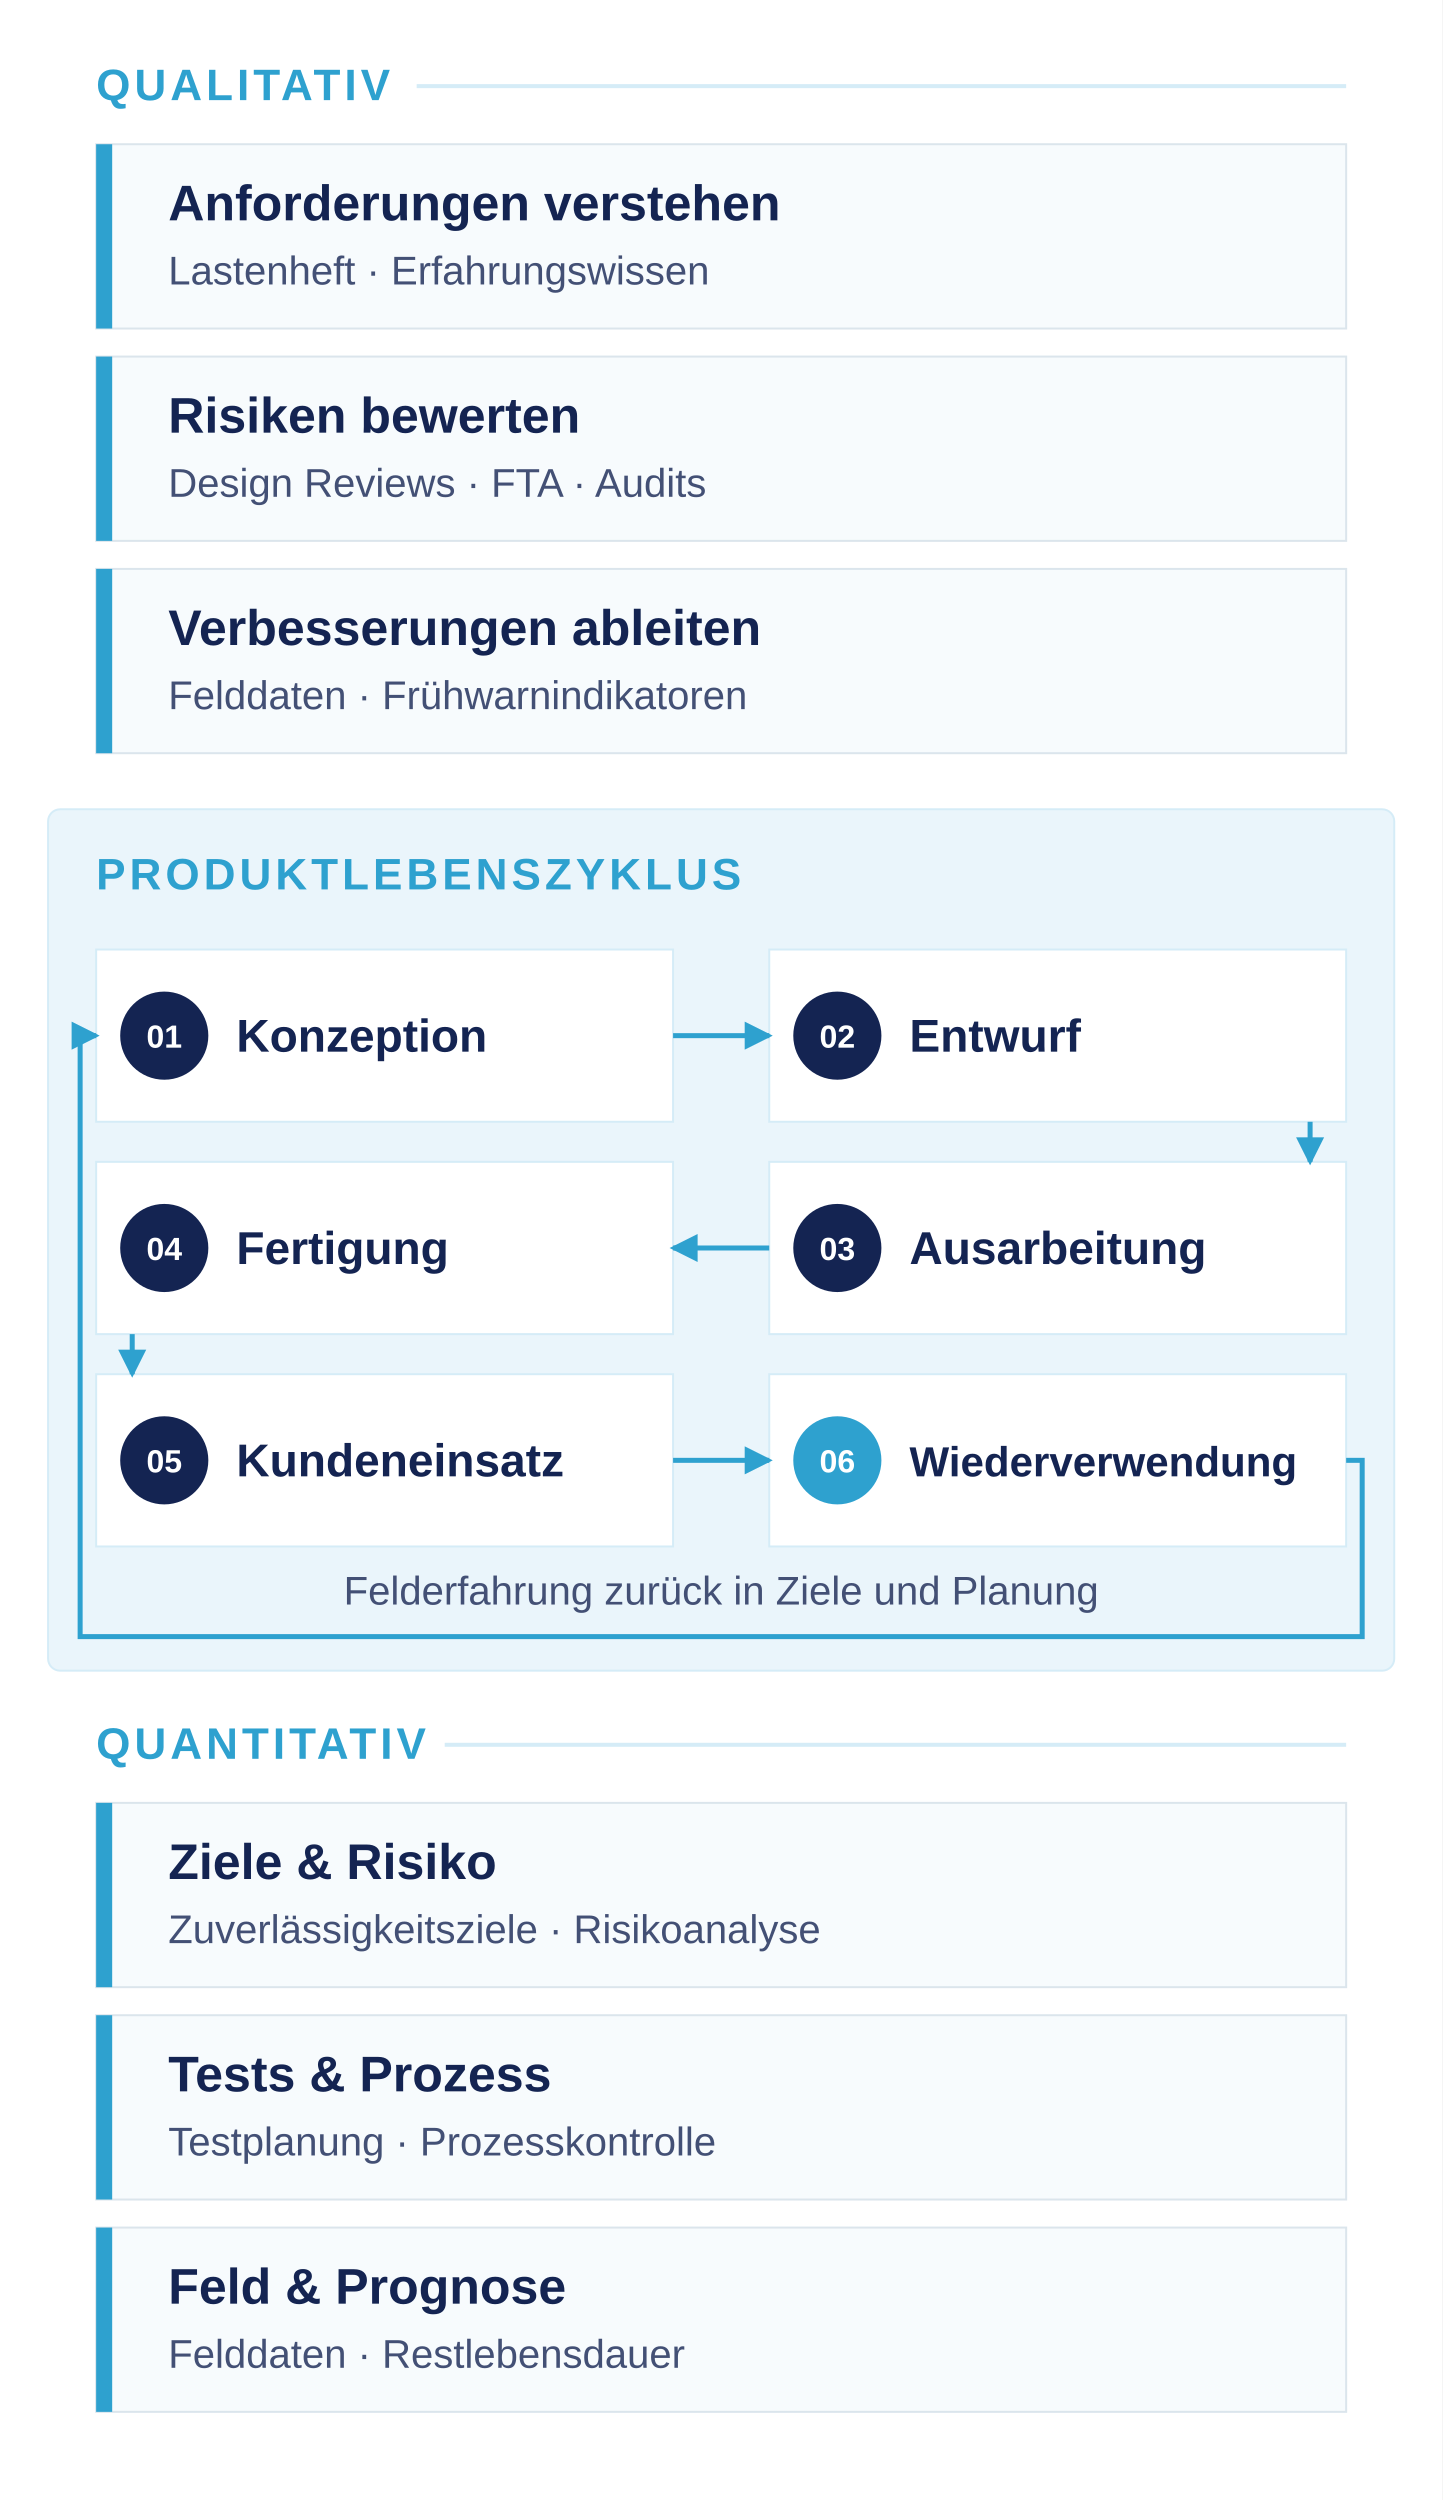
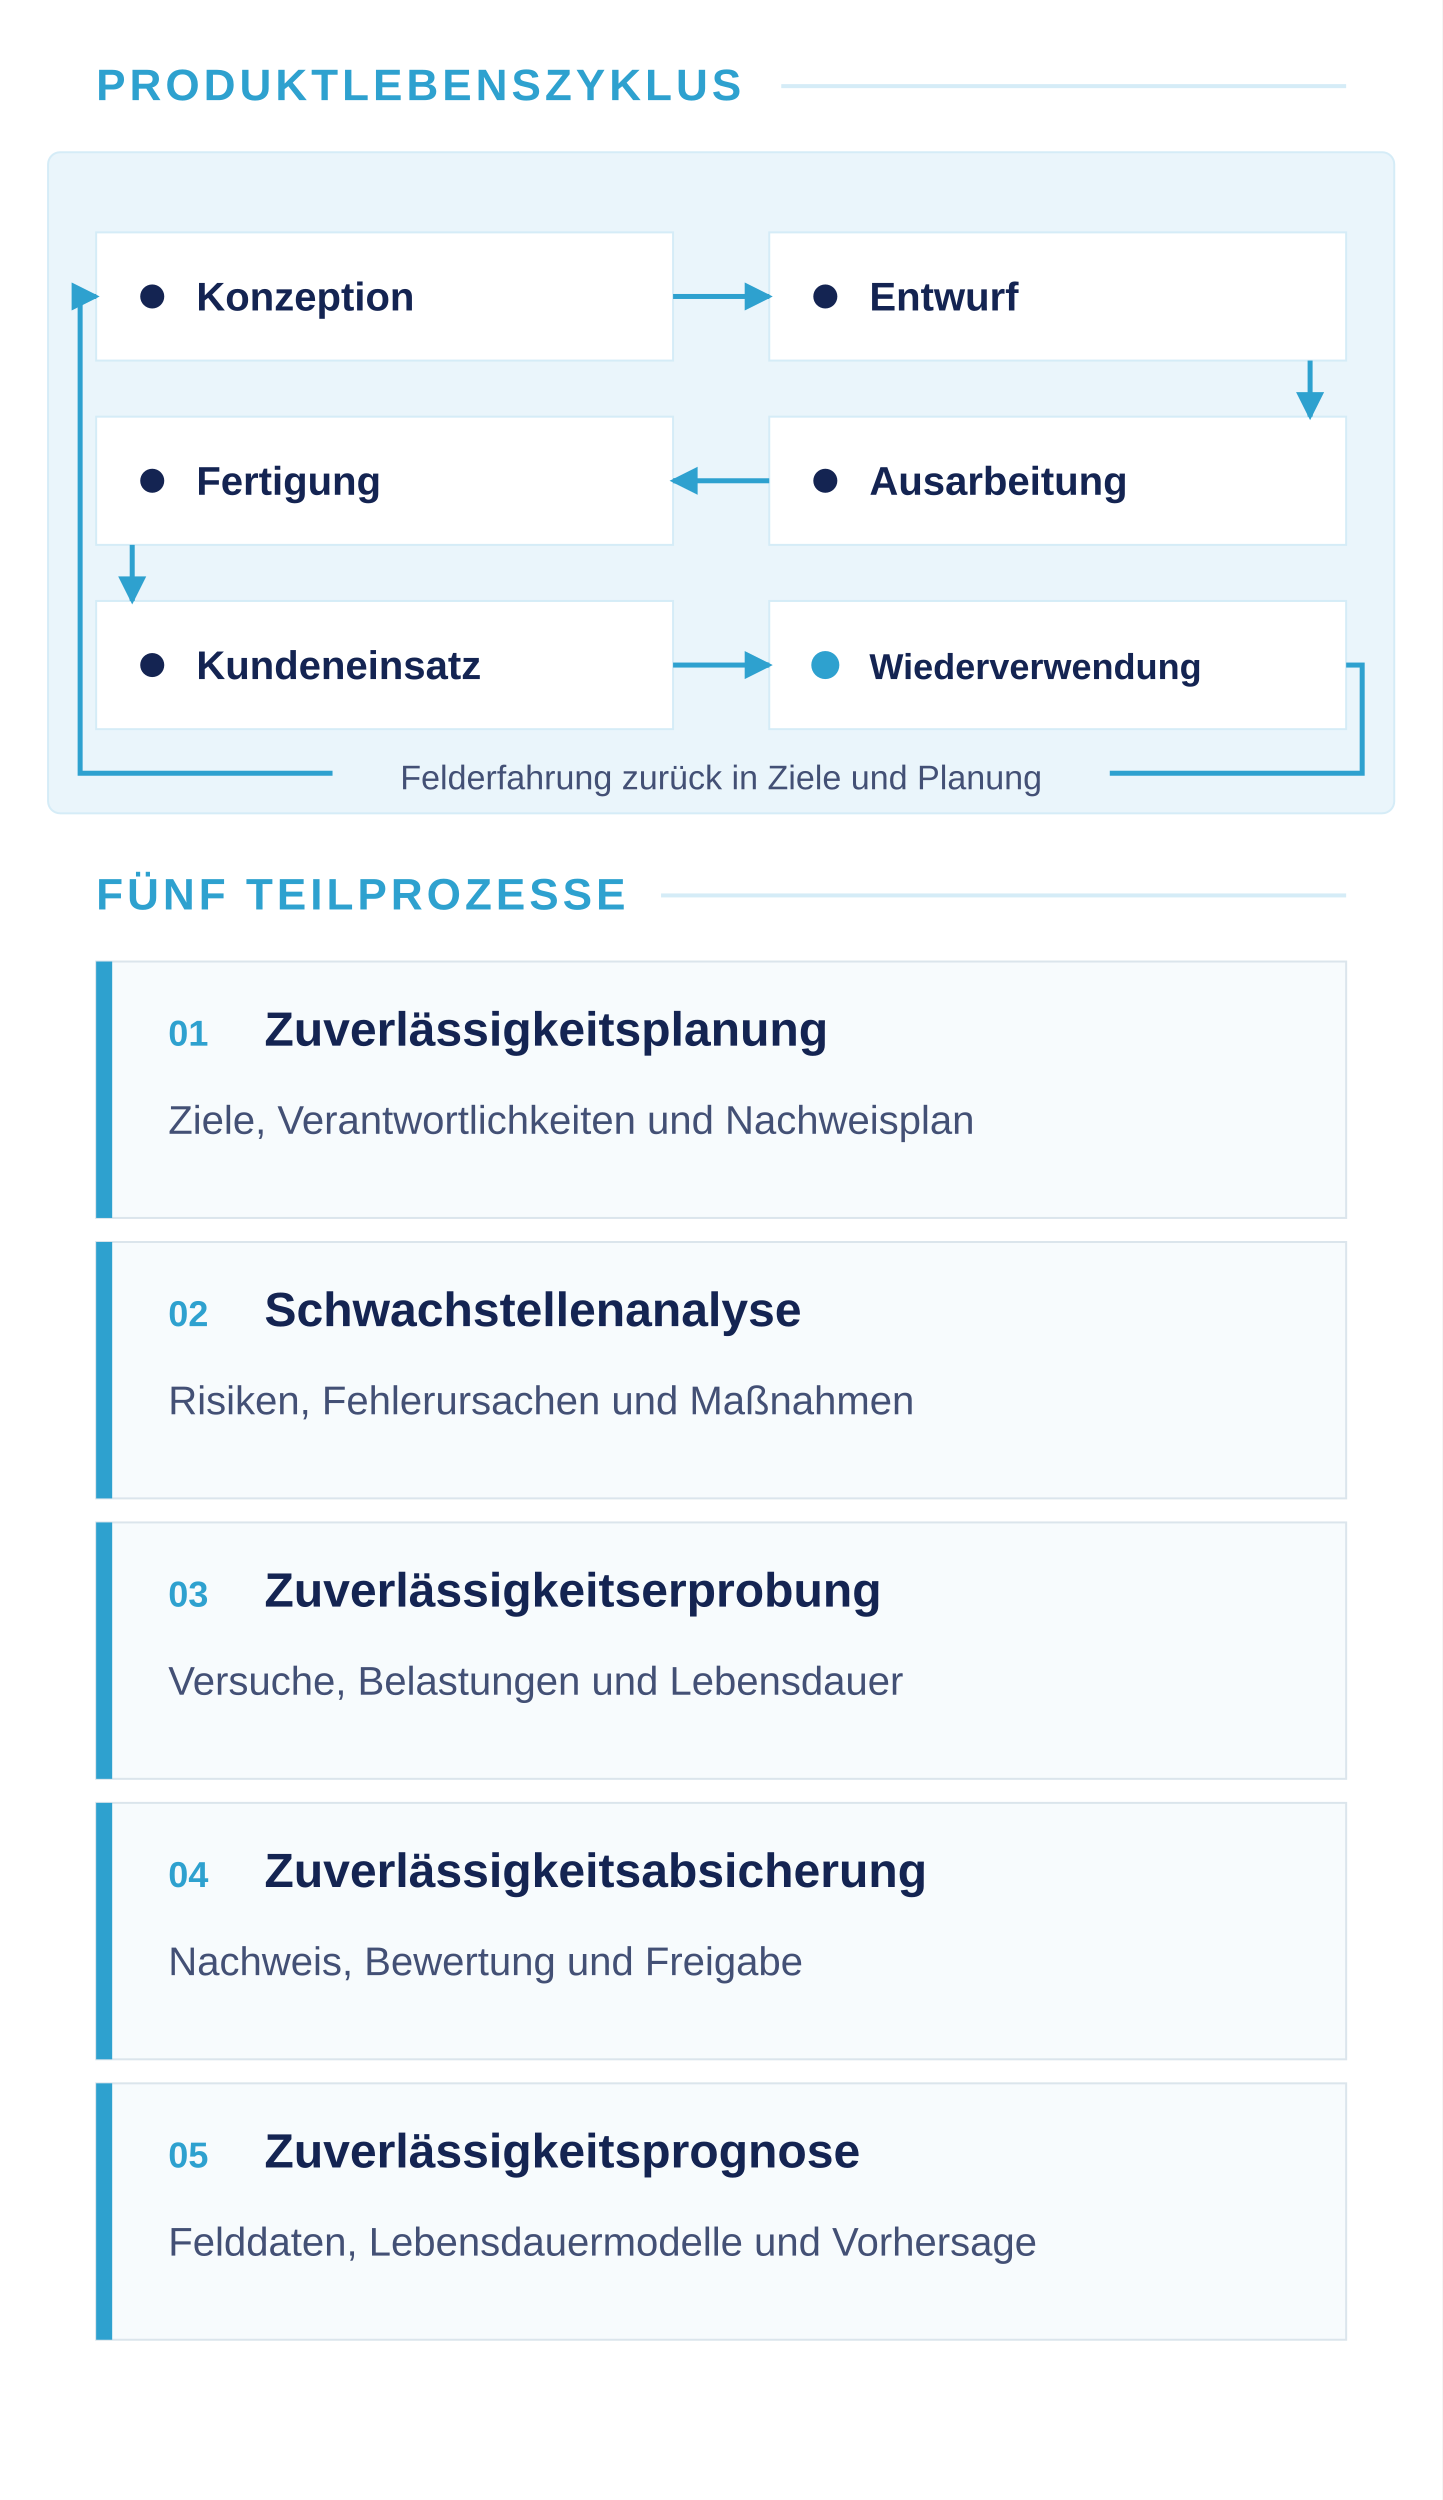
<svg xmlns="http://www.w3.org/2000/svg" width="720" height="1248" viewBox="0 0 720 1248" role="img" aria-labelledby="title desc" xml:lang="de">
  <defs>
    <marker id="arrow" viewBox="0 0 10 10" refX="8" refY="5" markerWidth="7" markerHeight="7" orient="auto-start-reverse">
      <path d="M1 1l8 4-8 4z" fill="#2ea1cf" />
    </marker>
    <style>
      .label{font:700 22px Arial,sans-serif;letter-spacing:2px;fill:#2ea1cf}
-       .heading{font:700 25px Arial,sans-serif;fill:#142452}
+       .heading{font:700 24px Arial,sans-serif;fill:#142452}
      .copy{font:400 20px Arial,sans-serif;fill:#435075}
-       .stage{font:700 23px Arial,sans-serif;fill:#142452}
-       .number{font:700 16px Arial,sans-serif;fill:#fff}
+       .stage{font:700 20px Arial,sans-serif;fill:#142452}
+       .number{font:700 18px Arial,sans-serif;fill:#2ea1cf}
    </style>
  </defs>
  <rect width="720" height="1248" fill="#fff" />
-   <text class="label" x="48" y="50">QUALITATIV</text>
-   <path d="M208 43h464" stroke="#d5ecf7" stroke-width="2" />
+   <text class="label" x="48" y="50">PRODUKTLEBENSZYKLUS</text>
+   <path d="M390 43h282" stroke="#d5ecf7" stroke-width="2" />
+   <rect x="24" y="76" width="672" height="330" rx="6" fill="#eaf5fb" stroke="#d5ecf7" />
  <g>
-     <rect x="48" y="72" width="624" height="92" fill="#f7fbfd" stroke="#dbe5ec" />
-     <path d="M48 72h8v92h-8z" fill="#2ea1cf" />
-     <text class="heading" x="84" y="110">Anforderungen verstehen</text>
-     <text class="copy" x="84" y="142">Lastenheft · Erfahrungswissen</text>
-     <rect x="48" y="178" width="624" height="92" fill="#f7fbfd" stroke="#dbe5ec" />
-     <path d="M48 178h8v92h-8z" fill="#2ea1cf" />
-     <text class="heading" x="84" y="216">Risiken bewerten</text>
-     <text class="copy" x="84" y="248">Design Reviews · FTA · Audits</text>
-     <rect x="48" y="284" width="624" height="92" fill="#f7fbfd" stroke="#dbe5ec" />
-     <path d="M48 284h8v92h-8z" fill="#2ea1cf" />
-     <text class="heading" x="84" y="322">Verbesserungen ableiten</text>
-     <text class="copy" x="84" y="354">Felddaten · Frühwarnindikatoren</text>
-   </g>
-   <rect x="24" y="404" width="672" height="430" rx="6" fill="#eaf5fb" stroke="#d5ecf7" />
-   <text class="label" x="48" y="444">PRODUKTLEBENSZYKLUS</text>
-   <g>
-     <rect x="48" y="474" width="288" height="86" fill="#fff" stroke="#d5ecf7" />
-     <circle cx="82" cy="517" r="22" fill="#142452" />
-     <text class="number" x="82" y="523" text-anchor="middle">01</text>
-     <text class="stage" x="118" y="525">Konzeption</text>
-     <rect x="384" y="474" width="288" height="86" fill="#fff" stroke="#d5ecf7" />
-     <circle cx="418" cy="517" r="22" fill="#142452" />
-     <text class="number" x="418" y="523" text-anchor="middle">02</text>
-     <text class="stage" x="454" y="525">Entwurf</text>
-     <rect x="384" y="580" width="288" height="86" fill="#fff" stroke="#d5ecf7" />
-     <circle cx="418" cy="623" r="22" fill="#142452" />
-     <text class="number" x="418" y="629" text-anchor="middle">03</text>
-     <text class="stage" x="454" y="631">Ausarbeitung</text>
-     <rect x="48" y="580" width="288" height="86" fill="#fff" stroke="#d5ecf7" />
-     <circle cx="82" cy="623" r="22" fill="#142452" />
-     <text class="number" x="82" y="629" text-anchor="middle">04</text>
-     <text class="stage" x="118" y="631">Fertigung</text>
-     <rect x="48" y="686" width="288" height="86" fill="#fff" stroke="#d5ecf7" />
-     <circle cx="82" cy="729" r="22" fill="#142452" />
-     <text class="number" x="82" y="735" text-anchor="middle">05</text>
-     <text class="stage" x="118" y="737">Kundeneinsatz</text>
-     <rect x="384" y="686" width="288" height="86" fill="#fff" stroke="#d5ecf7" />
-     <circle cx="418" cy="729" r="22" fill="#2ea1cf" />
-     <text class="number" x="418" y="735" text-anchor="middle">06</text>
-     <text class="stage" x="454" y="737" style="font-size:21px">Wiederverwendung</text>
+     <rect x="48" y="116" width="288" height="64" fill="#fff" stroke="#d5ecf7" />
+     <circle cx="76" cy="148" r="6" fill="#142452" />
+     <text class="stage" x="98" y="155">Konzeption</text>
+     <rect x="384" y="116" width="288" height="64" fill="#fff" stroke="#d5ecf7" />
+     <circle cx="412" cy="148" r="6" fill="#142452" />
+     <text class="stage" x="434" y="155">Entwurf</text>
+     <rect x="384" y="208" width="288" height="64" fill="#fff" stroke="#d5ecf7" />
+     <circle cx="412" cy="240" r="6" fill="#142452" />
+     <text class="stage" x="434" y="247">Ausarbeitung</text>
+     <rect x="48" y="208" width="288" height="64" fill="#fff" stroke="#d5ecf7" />
+     <circle cx="76" cy="240" r="6" fill="#142452" />
+     <text class="stage" x="98" y="247">Fertigung</text>
+     <rect x="48" y="300" width="288" height="64" fill="#fff" stroke="#d5ecf7" />
+     <circle cx="76" cy="332" r="6" fill="#142452" />
+     <text class="stage" x="98" y="339">Kundeneinsatz</text>
+     <rect x="384" y="300" width="288" height="64" fill="#fff" stroke="#d5ecf7" />
+     <circle cx="412" cy="332" r="7" fill="#2ea1cf" />
+     <text class="stage" x="434" y="339" style="font-size:18px">Wiederverwendung</text>
  </g>
  <g fill="none" stroke="#2ea1cf" stroke-width="2.5">
-     <path d="M336 517h48" marker-end="url(#arrow)" />
-     <path d="M654 560v20" marker-end="url(#arrow)" />
-     <path d="M384 623h-48" marker-end="url(#arrow)" />
-     <path d="M66 666v20" marker-end="url(#arrow)" />
-     <path d="M336 729h48" marker-end="url(#arrow)" />
-     <path d="M672 729h8v88H40V517h8" marker-end="url(#arrow)" />
+     <path d="M336 148h48" marker-end="url(#arrow)" />
+     <path d="M654 180v28" marker-end="url(#arrow)" />
+     <path d="M384 240h-48" marker-end="url(#arrow)" />
+     <path d="M66 272v28" marker-end="url(#arrow)" />
+     <path d="M336 332h48" marker-end="url(#arrow)" />
+     <path d="M672 332h8v54H40V148h8" marker-end="url(#arrow)" />
  </g>
-   <text class="copy" x="360" y="801" text-anchor="middle">Felderfahrung zurück in Ziele und Planung</text>
-   <text class="label" x="48" y="878">QUANTITATIV</text>
-   <path d="M222 871h450" stroke="#d5ecf7" stroke-width="2" />
+   <rect x="166" y="370" width="388" height="30" fill="#eaf5fb" />
+   <text class="copy" x="360" y="394" text-anchor="middle" style="font-size:17px">Felderfahrung zurück in Ziele und Planung</text>
+   <text class="label" x="48" y="454">FÜNF TEILPROZESSE</text>
+   <path d="M330 447h342" stroke="#d5ecf7" stroke-width="2" />
  <g>
-     <rect x="48" y="900" width="624" height="92" fill="#f7fbfd" stroke="#dbe5ec" />
-     <path d="M48 900h8v92h-8z" fill="#2ea1cf" />
-     <text class="heading" x="84" y="938">Ziele &amp; Risiko</text>
-     <text class="copy" x="84" y="970">Zuverlässigkeitsziele · Risikoanalyse</text>
-     <rect x="48" y="1006" width="624" height="92" fill="#f7fbfd" stroke="#dbe5ec" />
-     <path d="M48 1006h8v92h-8z" fill="#2ea1cf" />
-     <text class="heading" x="84" y="1044">Tests &amp; Prozess</text>
-     <text class="copy" x="84" y="1076">Testplanung · Prozesskontrolle</text>
-     <rect x="48" y="1112" width="624" height="92" fill="#f7fbfd" stroke="#dbe5ec" />
-     <path d="M48 1112h8v92h-8z" fill="#2ea1cf" />
-     <text class="heading" x="84" y="1150">Feld &amp; Prognose</text>
-     <text class="copy" x="84" y="1182">Felddaten · Restlebensdauer</text>
+     <rect x="48" y="480" width="624" height="128" fill="#f7fbfd" stroke="#dbe5ec" />
+     <path d="M48 480h8v128h-8z" fill="#2ea1cf" />
+     <text class="number" x="84" y="522">01</text>
+     <text class="heading" x="132" y="522">Zuverlässigkeitsplanung</text>
+     <text class="copy" x="84" y="566">Ziele, Verantwortlichkeiten und Nachweisplan</text>
+     <rect x="48" y="620" width="624" height="128" fill="#f7fbfd" stroke="#dbe5ec" />
+     <path d="M48 620h8v128h-8z" fill="#2ea1cf" />
+     <text class="number" x="84" y="662">02</text>
+     <text class="heading" x="132" y="662">Schwachstellenanalyse</text>
+     <text class="copy" x="84" y="706">Risiken, Fehlerursachen und Maßnahmen</text>
+     <rect x="48" y="760" width="624" height="128" fill="#f7fbfd" stroke="#dbe5ec" />
+     <path d="M48 760h8v128h-8z" fill="#2ea1cf" />
+     <text class="number" x="84" y="802">03</text>
+     <text class="heading" x="132" y="802">Zuverlässigkeitserprobung</text>
+     <text class="copy" x="84" y="846">Versuche, Belastungen und Lebensdauer</text>
+     <rect x="48" y="900" width="624" height="128" fill="#f7fbfd" stroke="#dbe5ec" />
+     <path d="M48 900h8v128h-8z" fill="#2ea1cf" />
+     <text class="number" x="84" y="942">04</text>
+     <text class="heading" x="132" y="942">Zuverlässigkeitsabsicherung</text>
+     <text class="copy" x="84" y="986">Nachweis, Bewertung und Freigabe</text>
+     <rect x="48" y="1040" width="624" height="128" fill="#f7fbfd" stroke="#dbe5ec" />
+     <path d="M48 1040h8v128h-8z" fill="#2ea1cf" />
+     <text class="number" x="84" y="1082">05</text>
+     <text class="heading" x="132" y="1082">Zuverlässigkeitsprognose</text>
+     <text class="copy" x="84" y="1126">Felddaten, Lebensdauermodelle und Vorhersage</text>
  </g>
</svg>
